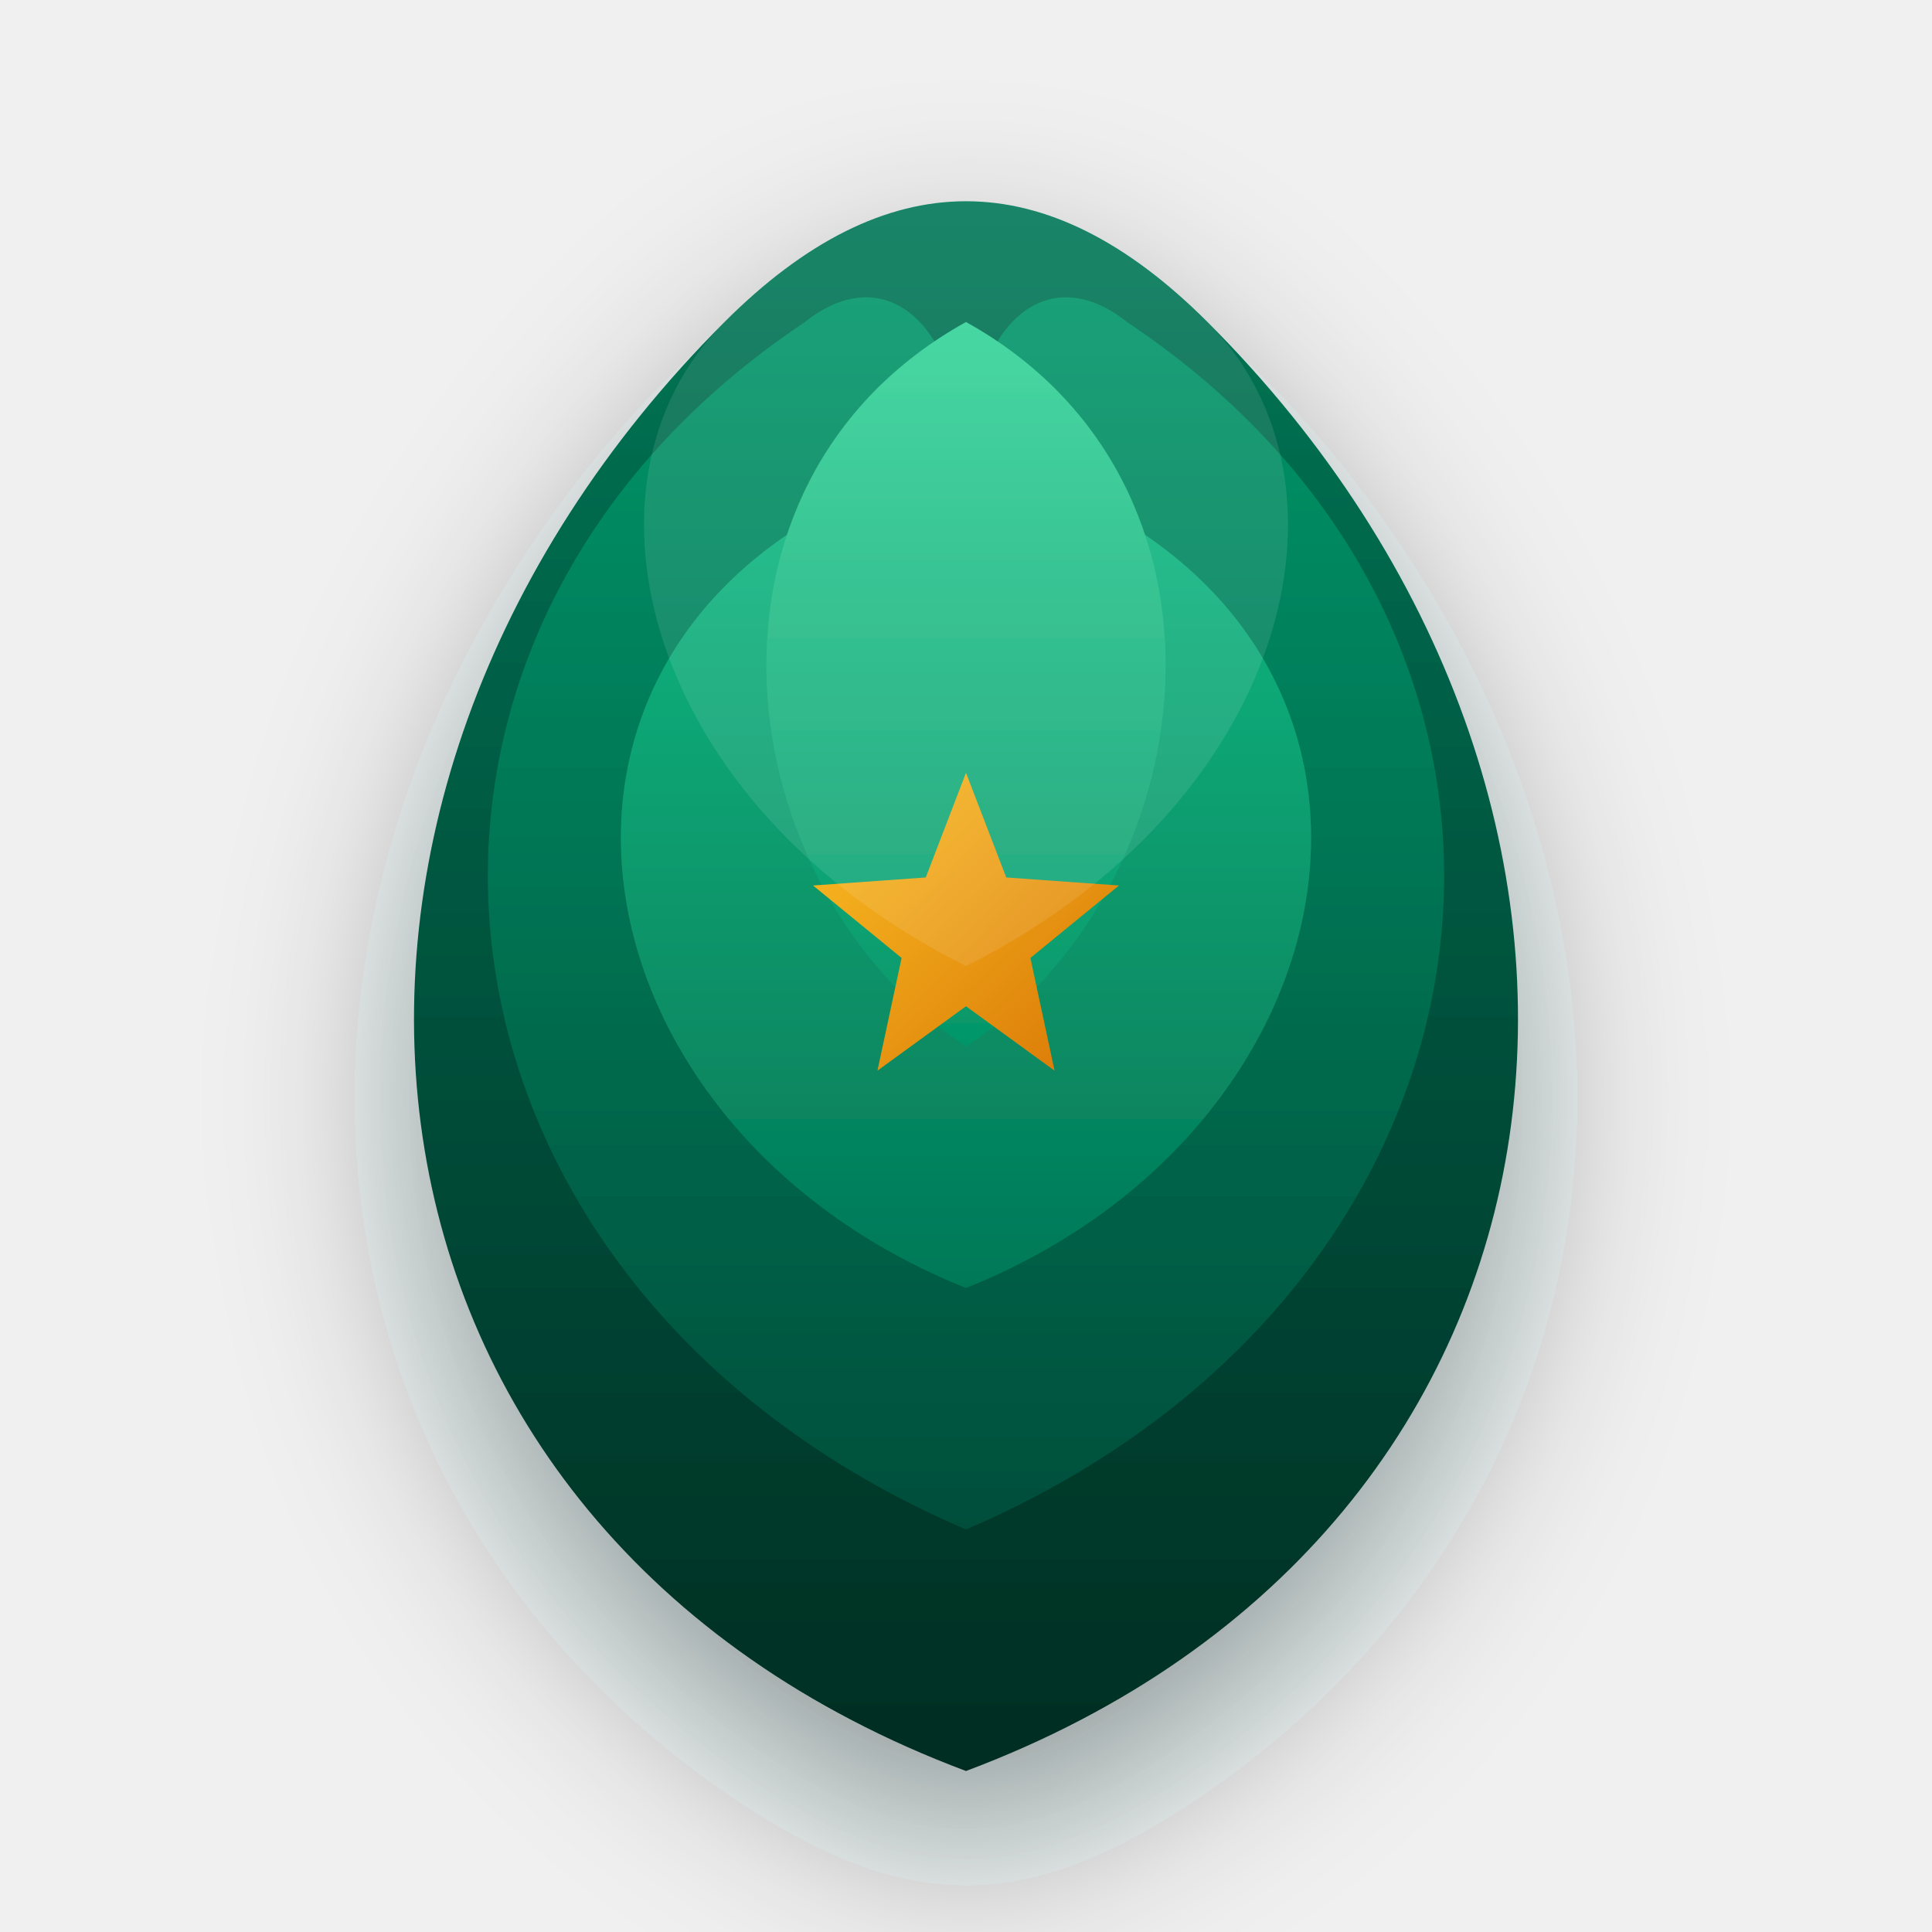
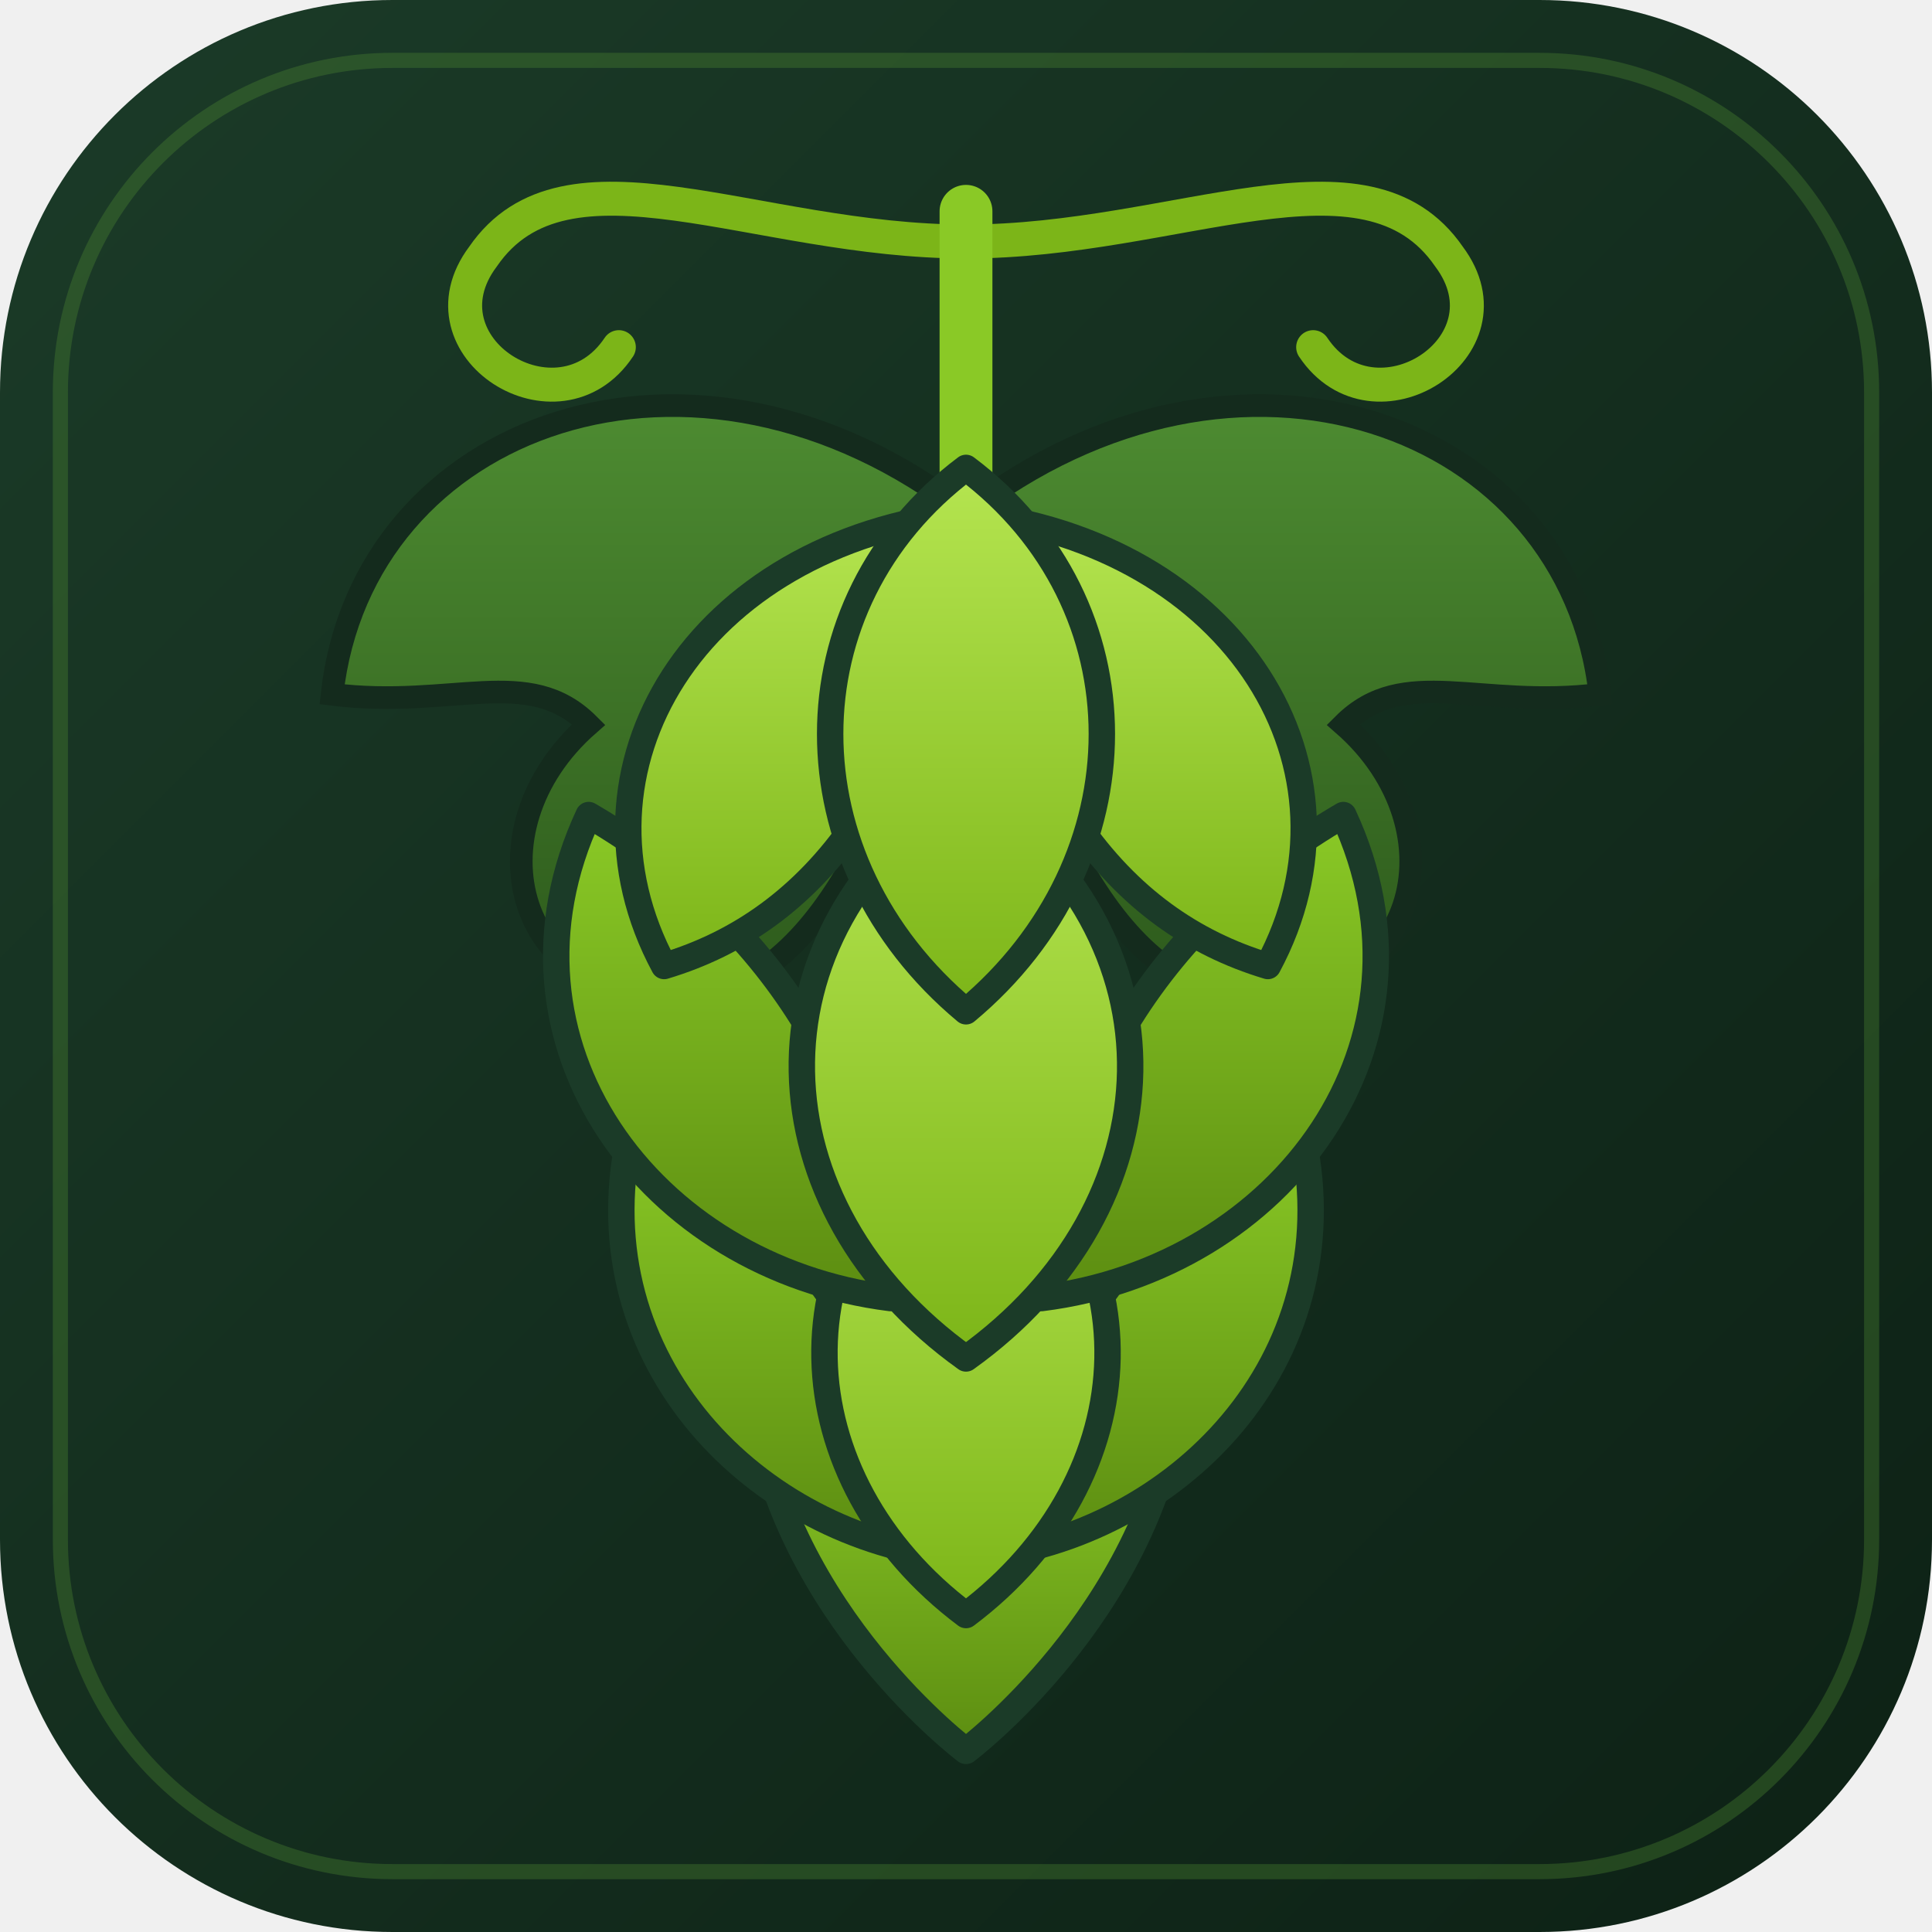
- <svg xmlns="http://www.w3.org/2000/svg" viewBox="0 0 120 120" width="100%" height="100%">
+ <svg xmlns="http://www.w3.org/2000/svg" viewBox="0 0 256 256" width="256" height="256" role="img" aria-label="رازک">
  <defs>
-     <linearGradient id="grad-dark" x1="0%" y1="0%" x2="0%" y2="100%">
-       <stop offset="0%" stop-color="#047857" />
-       <stop offset="100%" stop-color="#022c22" />
+     <linearGradient id="bgGrad" x1="0%" y1="0%" x2="100%" y2="100%">
+       <stop offset="0%" stop-color="#1b3b28" />
+       <stop offset="100%" stop-color="#0d2115" />
    </linearGradient>
-     <linearGradient id="grad-mid" x1="0%" y1="0%" x2="0%" y2="100%">
-       <stop offset="0%" stop-color="#059669" />
-       <stop offset="100%" stop-color="#064e3b" />
+     <linearGradient id="leafGrad" x1="0%" y1="0%" x2="0%" y2="100%">
+       <stop offset="0%" stop-color="#4d8b31" />
+       <stop offset="100%" stop-color="#2d5a1c" />
    </linearGradient>
-     <linearGradient id="grad-light" x1="0%" y1="0%" x2="0%" y2="100%">
-       <stop offset="0%" stop-color="#10b981" />
-       <stop offset="100%" stop-color="#047857" />
+     <linearGradient id="coneLight" x1="0%" y1="0%" x2="0%" y2="100%">
+       <stop offset="0%" stop-color="#b5e550" />
+       <stop offset="100%" stop-color="#7cb518" />
    </linearGradient>
-     <linearGradient id="grad-accent" x1="0%" y1="0%" x2="0%" y2="100%">
-       <stop offset="0%" stop-color="#34d399" />
-       <stop offset="100%" stop-color="#059669" />
+     <linearGradient id="coneMid" x1="0%" y1="0%" x2="0%" y2="100%">
+       <stop offset="0%" stop-color="#8ac926" />
+       <stop offset="100%" stop-color="#5c8d11" />
    </linearGradient>
-     <linearGradient id="grad-gold" x1="0%" y1="0%" x2="100%" y2="100%">
-       <stop offset="0%" stop-color="#fbbf24" />
-       <stop offset="100%" stop-color="#d97706" />
-     </linearGradient>
-     <filter id="glow" x="-20%" y="-20%" width="140%" height="140%">
-       <feDropShadow dx="0" dy="5" stdDeviation="6" flood-color="#022c22" flood-opacity="0.4" />
-     </filter>
  </defs>
-   <g filter="url(#glow)">
-     <path d="M 60 110 C 20 95, 15 50, 45 20 C 55 10, 65 10, 75 20 C 105 50, 100 95, 60 110 Z" fill="url(#grad-dark)" />
-     <path d="M 60 95 C 25 80, 20 40, 50 20 C 55 16, 60 20, 60 30 Z" fill="url(#grad-mid)" />
-     <path d="M 60 95 C 95 80, 100 40, 70 20 C 65 16, 60 20, 60 30 Z" fill="url(#grad-mid)" />
-     <path d="M 60 80 C 35 70, 30 40, 55 30 C 58 28, 60 31, 60 40 Z" fill="url(#grad-light)" />
-     <path d="M 60 80 C 85 70, 90 40, 65 30 C 62 28, 60 31, 60 40 Z" fill="url(#grad-light)" />
-     <path d="M 60 65 C 45 55, 42 30, 60 20 C 78 30, 75 55, 60 65 Z" fill="url(#grad-accent)" />
-   </g>
-   <path d="M 60 48 L 62.5 54.5 L 69.5 55 L 64 59.5 L 65.5 66.5 L 60 62.5 L 54.5 66.5 L 56 59.5 L 50.5 55 L 57.5 54.5 Z" fill="url(#grad-gold)" />
-   <path d="M 45 20 C 55 10, 65 10, 75 20 C 85 30, 80 50, 60 60 C 40 50, 35 30, 45 20 Z" fill="#ffffff" opacity="0.1" />
+   <rect width="256" height="256" rx="52" fill="url(#bgGrad)" />
+   <rect x="8" y="8" width="240" height="240" rx="44" fill="none" stroke="#4d8b31" stroke-width="2" stroke-opacity="0.35" />
+   <path d="M128 32 C100 32, 75 18, 64 34 C55 46, 74 58, 82 46" fill="none" stroke="#7cb518" stroke-width="4.5" stroke-linecap="round" />
+   <path d="M128 32 C156 32, 181 18, 192 34 C201 46, 182 58, 174 46" fill="none" stroke="#7cb518" stroke-width="4.5" stroke-linecap="round" />
+   <path d="M128 68 C92 40, 48 56, 44 92 C60 94, 70 88, 78 96 C62 110, 68 134, 92 132 C108 130, 120 108, 128 68 Z" fill="url(#leafGrad)" stroke="#142b1d" stroke-width="3" />
+   <path d="M128 68 C164 40, 208 56, 212 92 C196 94, 186 88, 178 96 C194 110, 188 134, 164 132 C148 130, 136 108, 128 68 Z" fill="url(#leafGrad)" stroke="#142b1d" stroke-width="3" />
+   <path d="M128 28 L128 74" stroke="#8ac926" stroke-width="7" stroke-linecap="round" />
+   <path d="M100 186 C104 214, 128 232, 128 232 C128 232, 152 214, 156 186 Z" fill="url(#coneMid)" stroke="#1b3b28" stroke-width="3.5" stroke-linejoin="round" />
+   <path d="M84 148 C76 178, 98 202, 124 206 C120 184, 108 162, 84 148 Z" fill="url(#coneMid)" stroke="#1b3b28" stroke-width="3.5" stroke-linejoin="round" />
+   <path d="M172 148 C180 178, 158 202, 132 206 C136 184, 148 162, 172 148 Z" fill="url(#coneMid)" stroke="#1b3b28" stroke-width="3.5" stroke-linejoin="round" />
+   <path d="M128 146 C102 164, 104 196, 128 214 C152 196, 154 164, 128 146 Z" fill="url(#coneLight)" stroke="#1b3b28" stroke-width="3.5" stroke-linejoin="round" />
+   <path d="M78 108 C64 138, 86 168, 118 172 C116 144, 102 122, 78 108 Z" fill="url(#coneMid)" stroke="#1b3b28" stroke-width="3.5" stroke-linejoin="round" />
+   <path d="M178 108 C192 138, 170 168, 138 172 C140 144, 154 122, 178 108 Z" fill="url(#coneMid)" stroke="#1b3b28" stroke-width="3.5" stroke-linejoin="round" />
+   <path d="M128 104 C98 124, 100 160, 128 180 C156 160, 158 124, 128 104 Z" fill="url(#coneLight)" stroke="#1b3b28" stroke-width="3.5" stroke-linejoin="round" />
+   <path d="M128 68 C92 72, 74 102, 88 128 C108 122, 122 104, 128 68 Z" fill="url(#coneLight)" stroke="#1b3b28" stroke-width="3.5" stroke-linejoin="round" />
+   <path d="M128 68 C164 72, 182 102, 168 128 C148 122, 134 104, 128 68 Z" fill="url(#coneLight)" stroke="#1b3b28" stroke-width="3.5" stroke-linejoin="round" />
+   <path d="M128 62 C104 80, 104 114, 128 134 C152 114, 152 80, 128 62 Z" fill="url(#coneLight)" stroke="#1b3b28" stroke-width="3.5" stroke-linejoin="round" />
</svg>
